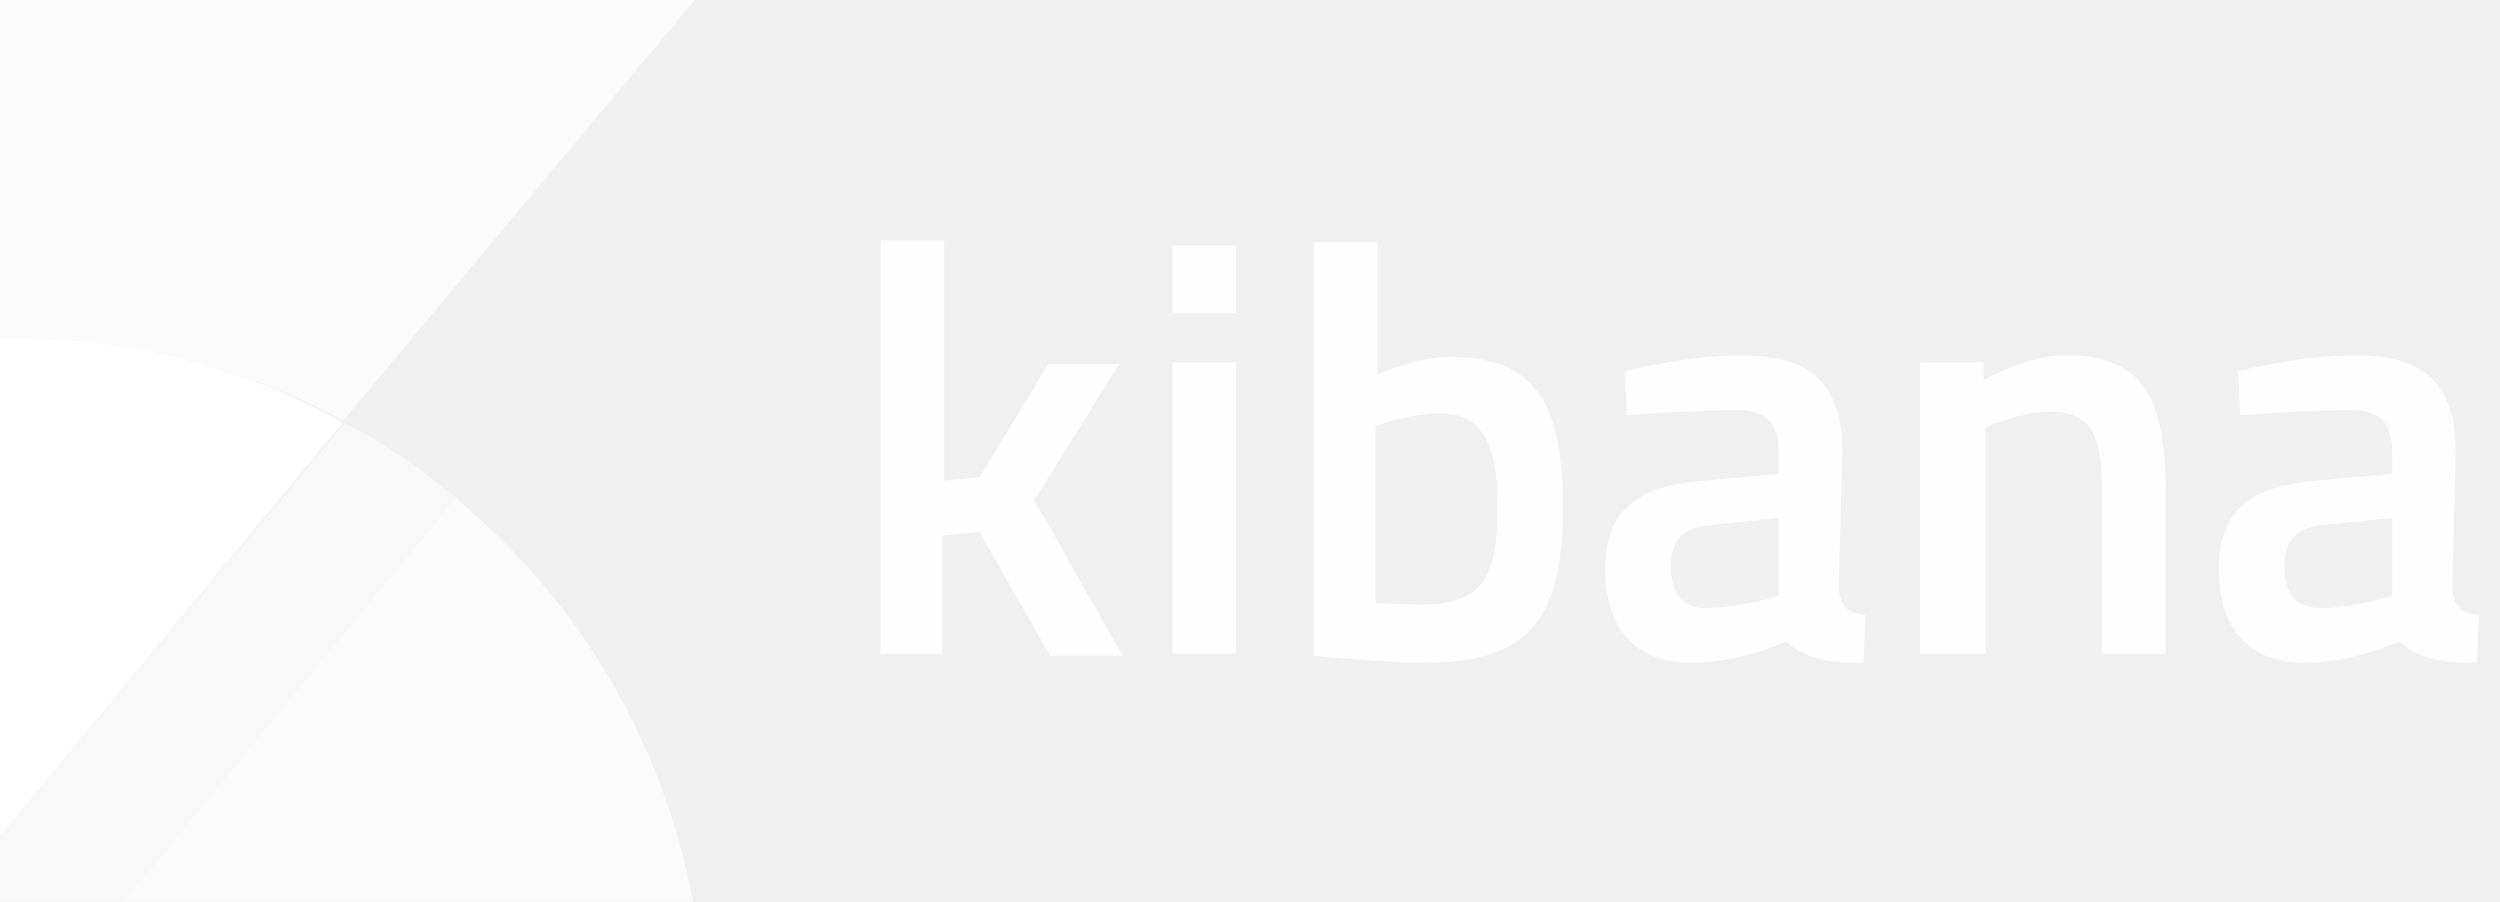
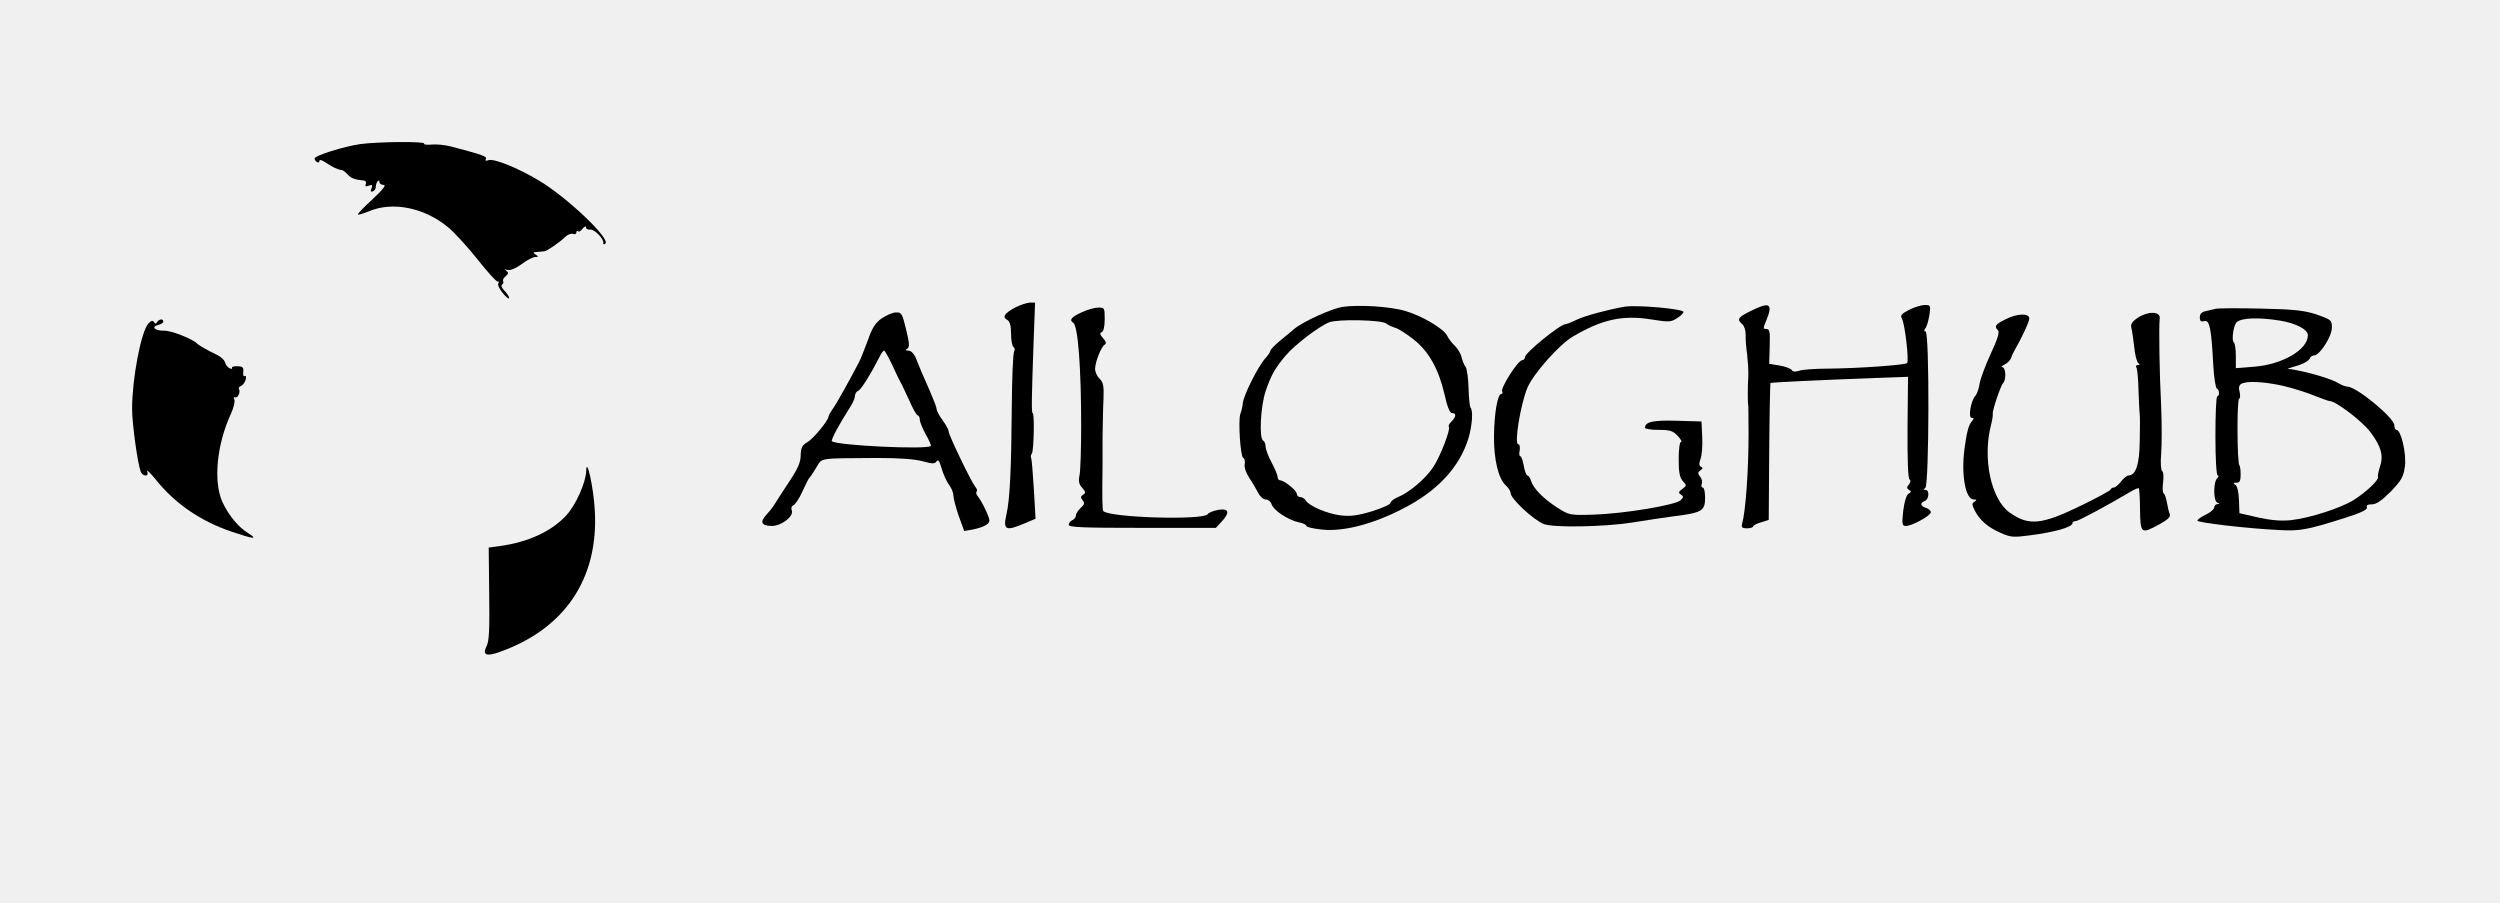
- <svg xmlns="http://www.w3.org/2000/svg" version="1.1" id="Layer_1" x="0px" y="0px" viewBox="0 0 141.4 51" style="enable-background:new 0 0 141.4 51;" xml:space="preserve">
-   <style type="text/css">
- 	.st0{fill:#FFFFFF;fill-opacity:0.925;}
- 	.st1{opacity:0.7;fill:#FFFFFF;}
- 	.st2{opacity:0.5;fill:#FFFFFF;}
- 	.st3{fill:#FFFFFF;}
- </style>
-   <g id="text4159" transform="translate(0,-13.50976)">
-     <path id="path4891" class="st0" d="M53.3,50.5v-6.7l2.1-0.2l4,7h4.1l-5-8.8l4.8-7.7h-4l-3.9,6.4   l-2,0.2V27.1h-3.6v23.4C49.7,50.5,53.3,50.5,53.3,50.5z" />
-     <path id="path4893" class="st0" d="M66.3,50.5h3.6V34h-3.6C66.3,34,66.3,50.5,66.3,50.5z    M66.3,31.2h3.6v-3.8h-3.6V31.2z" />
-     <path id="path4895" class="st0" d="M82,33.7c-1.9,0-4.1,1-4.1,1v-7.5h-3.6v23.4   c0,0,4.3,0.4,6,0.4c5.9,0,8.1-2,8.1-8.9C88.4,35.9,86.5,33.7,82,33.7z M80.3,47.7c-0.7,0-2.5-0.1-2.5-0.1v-10c0,0,1.9-0.7,3.7-0.7   c2.2,0,3.2,1.5,3.2,5.2C84.7,46.1,84,47.7,80.3,47.7z" />
-     <path id="path4897" class="st0" d="M104.2,39.1c0-3.8-1.7-5.5-5.7-5.5c-3,0-6.6,0.9-6.6,0.9   l0.1,2.5c0,0,4-0.3,6.2-0.3c1.6,0,2.4,0.6,2.4,2.4v1.2l-4.3,0.4c-3.5,0.3-5.5,1.5-5.5,5c0,3.4,1.7,5.3,4.9,5.3   c2.7,0,5.3-1.2,5.3-1.2c1.2,1,2.4,1.2,4.4,1.2l0.1-2.7c-1-0.1-1.4-0.5-1.5-1.5L104.2,39.1L104.2,39.1z M100.6,42.8v4.4   c0,0-2.2,0.7-4.1,0.7c-1.4,0-2-0.9-2-2.4s0.8-2.2,2.3-2.3L100.6,42.8z" />
-     <path id="path4899" class="st0" d="M112.3,50.5V37.7c0,0,1.8-0.9,3.7-0.9c2.5,0,2.9,1.6,2.9,4.9   v8.8h3.6v-8.9c0-5.4-1.1-8-5.7-8c-2.1,0-4.6,1.4-4.6,1.4v-1h-3.6v16.5C108.7,50.5,112.3,50.5,112.3,50.5z" />
-     <path id="path4901" class="st0" d="M138.9,39.1c0-3.8-1.7-5.5-5.7-5.5c-3,0-6.6,0.9-6.6,0.9   l0.1,2.5c0,0,4-0.3,6.2-0.3c1.6,0,2.4,0.6,2.4,2.4v1.2l-4.3,0.4c-3.5,0.3-5.5,1.5-5.5,5c0,3.4,1.7,5.3,4.9,5.3   c2.7,0,5.3-1.2,5.3-1.2c1.2,1,2.4,1.2,4.4,1.2l0.1-2.7c-1-0.1-1.4-0.5-1.5-1.5L138.9,39.1L138.9,39.1z M135.3,42.8v4.4   c0,0-2.2,0.7-4.1,0.7c-1.4,0-2-0.9-2-2.4s0.8-2.2,2.3-2.3L135.3,42.8z" />
-   </g>
-   <g>
-     <path class="st1" d="M19.4,23.8L39.3,0H0v19.1c0.2,0,0.5,0,0.7,0C7.5,19.1,13.9,20.8,19.4,23.8z" />
-     <polygon class="st1" points="0,47.3 0,47.3 19.4,23.8  " />
-     <path class="st1" d="M24.5,27.1c0.2,0.2,0.4,0.3,0.5,0.4C24.9,27.4,24.7,27.3,24.5,27.1z" />
-     <path class="st1" d="M23,26c0.1,0.1,0.2,0.1,0.3,0.2C23.2,26.2,23.1,26.1,23,26z" />
-     <path class="st1" d="M25.8,28.2L7,51h32.2C37.5,41.9,32.7,33.9,25.8,28.2z" />
-     <path class="st2" d="M22.8,25.9c-1.4-1-3.4-2.1-3.4-2.1c1.2,0.7,2.4,1.4,3.6,2.2C22.9,26,22.9,26,22.8,25.9z" />
-     <path class="st2" d="M25.9,28.2c0,0-0.3-0.2-0.8-0.6C25.3,27.8,25.6,28,25.9,28.2L25.9,28.2z" />
-     <path class="st2" d="M23.3,26.3c0.4,0.3,0.8,0.6,1.2,0.9C24.2,26.9,23.8,26.6,23.3,26.3z" />
-     <path class="st2" d="M25.1,27.6c-0.2-0.1-0.3-0.3-0.5-0.4c-0.4-0.3-0.8-0.6-1.2-0.9c-0.1-0.1-0.2-0.1-0.3-0.2   c-1.1-0.8-2.3-1.5-3.6-2.2L0,47.3V51h7l18.9-22.8C25.6,28,25.3,27.8,25.1,27.6z" />
-     <path class="st3" d="M0.7,19.1c-0.2,0-0.5,0-0.7,0v28.2l19.4-23.4C13.9,20.8,7.5,19.1,0.7,19.1z" />
+ <svg xmlns="http://www.w3.org/2000/svg" version="1.0" width="1041pt" height="376pt" viewBox="0 0 1041 376" preserveAspectRatio="xMidYMid meet">
+   <g transform="translate(0,376) scale(0.1,-0.1)" fill="#000000" stroke="none">
+     <path d="M1500 3160 c-69 -10 -190 -48 -190 -60 0 -5 5 -12 10 -15 6 -3 10 -1 10 5 0 7 12 3 28 -8 27 -18 49 -29 65 -30 5 0 16 -9 25 -19 15 -16 29 -21 69 -25 6 -1 9 -7 6 -15 -4 -9 0 -11 13 -6 14 5 16 3 11 -11 -5 -12 -3 -16 5 -13 7 2 13 11 13 20 0 8 4 19 8 23 4 4 7 2 7 -4 0 -7 8 -12 18 -12 11 0 -4 -20 -45 -58 -35 -32 -63 -61 -63 -65 0 -3 21 3 46 13 97 42 229 16 327 -64 29 -23 85 -85 126 -137 41 -51 78 -93 83 -91 5 1 7 -2 3 -8 -4 -6 5 -24 19 -41 14 -17 26 -26 26 -20 0 6 -9 20 -20 31 -11 11 -15 22 -9 25 5 4 7 10 4 15 -3 4 2 13 11 20 12 11 12 15 2 23 -9 6 -8 7 5 3 11 -3 34 6 59 24 22 17 48 30 57 30 14 0 14 2 1 10 -12 8 -11 10 8 11 12 1 25 2 30 3 12 2 65 39 85 59 10 10 25 16 33 13 8 -3 14 0 14 6 0 6 3 8 7 5 3 -4 12 1 19 11 7 9 14 12 14 5 0 -6 8 -10 17 -9 18 3 60 -41 55 -57 -1 -5 2 -6 8 -2 27 17 -159 194 -277 264 -89 53 -187 92 -209 84 -11 -4 -15 -3 -11 5 7 10 -12 17 -145 52 -26 7 -63 10 -82 8 -19 -2 -32 0 -30 4 6 10 -191 8 -266 -2z" />
+     <path d="M4228 2480 c-45 -24 -56 -40 -34 -52 11 -6 16 -23 16 -58 0 -27 5 -52 10 -55 6 -4 7 -12 3 -18 -5 -7 -9 -113 -10 -237 -2 -258 -8 -380 -22 -441 -15 -66 -4 -72 74 -39 l47 20 -7 123 c-4 67 -9 125 -11 129 -3 5 -2 14 3 20 8 14 11 168 3 168 -5 0 -5 51 4 298 l6 162 -23 0 c-12 -1 -39 -10 -59 -20z" />
+     <path d="M5589 2482 c-46 -8 -163 -61 -199 -91 -10 -9 -37 -31 -59 -49 -23 -19 -41 -38 -41 -42 0 -5 -10 -20 -22 -33 -29 -32 -90 -153 -93 -186 -1 -14 -6 -34 -10 -44 -10 -25 0 -180 12 -184 6 -2 8 -14 6 -26 -3 -13 6 -37 19 -57 13 -19 29 -47 37 -62 8 -16 22 -28 32 -28 10 0 21 -9 24 -20 8 -25 68 -65 113 -75 17 -3 32 -10 32 -15 0 -5 28 -11 63 -15 89 -10 213 22 337 86 146 74 238 174 275 295 15 51 20 116 8 127 -3 4 -7 41 -8 82 -1 41 -7 80 -12 87 -6 7 -13 25 -17 40 -3 15 -16 36 -27 47 -12 11 -27 30 -33 43 -15 30 -105 83 -174 103 -62 19 -196 27 -263 17z m183 -69 c7 -6 24 -14 38 -18 14 -4 48 -26 77 -49 63 -50 103 -122 128 -228 11 -51 22 -78 31 -78 19 0 18 -15 -2 -35 -9 -9 -14 -18 -11 -22 9 -9 -38 -130 -67 -171 -31 -46 -100 -104 -143 -121 -18 -7 -33 -19 -33 -25 0 -6 -35 -22 -77 -35 -60 -18 -90 -22 -131 -17 -56 7 -131 39 -145 62 -4 8 -15 14 -22 14 -8 0 -15 6 -15 13 0 14 -52 57 -70 57 -5 0 -10 6 -10 14 0 7 -11 34 -25 60 -14 26 -25 56 -25 66 0 10 -4 22 -10 25 -18 11 -11 142 10 206 23 68 40 97 84 149 37 44 141 123 181 138 36 14 218 10 237 -5z" />
+     <path d="M6765 2483 c-69 -12 -166 -38 -199 -54 -22 -11 -43 -19 -48 -19 -21 0 -168 -119 -168 -137 0 -7 -6 -13 -12 -13 -17 0 -91 -116 -83 -130 3 -5 2 -10 -3 -10 -16 0 -30 -80 -31 -175 -1 -98 18 -179 50 -207 10 -9 19 -23 19 -31 0 -23 94 -111 138 -129 40 -16 252 -12 367 6 55 9 136 21 180 27 112 14 125 22 125 76 0 24 -4 43 -10 43 -5 0 -7 7 -4 15 4 8 0 22 -7 31 -10 13 -10 17 2 26 10 7 11 11 2 14 -8 4 -9 13 -2 33 6 16 9 57 7 92 l-3 64 -104 3 c-99 3 -131 -5 -131 -29 0 -5 25 -9 56 -9 48 0 60 -4 80 -25 13 -14 19 -25 14 -25 -6 0 -10 -32 -10 -72 0 -54 4 -76 17 -91 17 -18 17 -19 -2 -33 -16 -12 -17 -16 -6 -23 12 -8 12 -11 -1 -24 -20 -20 -235 -56 -363 -60 -98 -3 -101 -2 -150 29 -58 37 -100 80 -110 112 -3 12 -10 22 -15 22 -4 0 -11 18 -15 40 -4 22 -10 40 -14 40 -5 0 -6 11 -3 25 2 14 0 25 -6 25 -18 0 10 168 38 235 25 59 133 181 190 214 121 71 206 90 325 71 74 -12 84 -11 108 5 15 9 27 21 27 26 0 13 -195 30 -245 22z" />
+     <path d="M7288 2464 c-51 -25 -57 -34 -33 -54 8 -7 14 -26 14 -44 -1 -17 2 -53 6 -81 3 -27 6 -68 5 -90 -3 -44 -3 -117 0 -125 0 -3 1 -54 1 -115 0 -155 -12 -323 -27 -377 -4 -14 1 -18 20 -18 14 0 26 4 26 8 0 4 15 12 33 17 l32 10 2 284 c1 156 4 285 5 286 3 3 200 12 433 21 l140 5 -2 -210 c-1 -130 2 -213 8 -217 6 -4 5 -11 -2 -21 -10 -11 -10 -16 0 -23 11 -6 10 -9 -2 -16 -9 -6 -17 -32 -22 -71 -6 -57 -5 -63 12 -63 25 0 103 43 103 57 0 6 -9 15 -20 18 -24 8 -26 21 -5 29 18 7 20 46 3 46 -10 0 -10 2 -1 8 16 10 18 652 1 652 -7 0 -7 4 -1 13 6 6 13 31 17 55 6 40 5 42 -19 42 -14 0 -44 -9 -65 -20 -33 -17 -38 -23 -30 -38 12 -21 30 -175 21 -184 -8 -8 -205 -22 -331 -23 -52 0 -106 -4 -119 -9 -15 -5 -26 -4 -30 3 -4 6 -27 15 -51 19 l-43 7 2 73 c2 60 0 72 -13 72 -15 0 -15 3 -1 36 29 71 14 79 -67 38z" />
+     <path d="M4503 2459 c-42 -19 -52 -32 -34 -43 20 -12 33 -192 33 -428 0 -97 -3 -191 -7 -208 -5 -23 -2 -37 11 -51 15 -17 16 -22 4 -29 -11 -7 -11 -12 -2 -23 9 -11 8 -18 -8 -32 -11 -10 -20 -24 -20 -32 0 -7 -7 -16 -15 -19 -8 -4 -15 -12 -15 -19 0 -11 61 -13 307 -13 l306 0 24 26 c35 38 31 56 -14 49 -20 -4 -40 -11 -44 -18 -16 -26 -407 -15 -435 13 -4 5 -5 53 -3 193 0 11 0 63 0 115 1 52 2 124 4 160 2 53 -1 68 -16 83 -11 10 -19 28 -19 41 0 28 25 92 40 101 8 5 5 14 -7 27 -13 15 -15 22 -5 25 7 3 12 23 12 54 0 47 -1 49 -27 48 -16 0 -47 -9 -70 -20z" />
+     <path d="M9225 2474 c-11 -3 -30 -7 -42 -10 -15 -3 -23 -12 -23 -25 0 -16 5 -20 19 -16 22 5 29 -30 37 -183 3 -52 10 -96 15 -98 11 -4 12 -32 2 -32 -5 0 -8 -74 -8 -165 0 -98 4 -165 10 -165 5 0 4 -5 -3 -12 -16 -16 -16 -95 1 -101 10 -4 10 -6 0 -6 -7 -1 -13 -7 -13 -14 0 -7 -16 -21 -35 -30 -19 -9 -35 -20 -35 -25 0 -8 199 -32 338 -39 89 -5 117 0 275 50 67 21 96 35 93 44 -4 9 3 13 21 13 18 0 41 16 78 53 45 47 53 61 59 105 7 53 -16 152 -35 152 -5 0 -9 9 -9 19 0 31 -158 161 -195 161 -8 0 -26 7 -39 15 -23 15 -110 42 -176 54 l-35 6 43 13 c24 7 46 20 49 28 3 8 11 14 19 14 23 0 74 79 74 116 0 31 -3 33 -62 54 -52 17 -92 22 -233 25 -93 2 -179 2 -190 -1z m269 -49 c67 -11 116 -37 116 -61 0 -60 -106 -122 -224 -131 l-76 -6 0 51 c0 28 -4 53 -8 56 -11 7 -2 73 12 85 22 18 92 20 180 6z m10 -271 c39 -9 97 -27 129 -40 32 -13 63 -24 68 -24 25 0 136 -84 170 -130 44 -59 55 -97 39 -144 -6 -18 -10 -38 -8 -42 4 -13 -48 -62 -101 -96 -53 -33 -181 -75 -262 -84 -39 -4 -81 -1 -135 11 l-79 18 -2 55 c-1 32 -7 59 -15 63 -10 7 -9 9 5 9 13 0 17 8 17 33 0 19 -2 36 -5 39 -10 9 -11 278 -1 278 4 0 5 12 2 27 -5 17 -3 29 6 34 21 14 94 10 172 -7z" />
+     <path d="M3671 2434 c-26 -18 -40 -41 -57 -90 -13 -36 -30 -78 -37 -92 -41 -78 -92 -170 -109 -194 -10 -14 -18 -29 -18 -32 0 -16 -63 -93 -88 -107 -22 -13 -27 -23 -28 -55 0 -29 -12 -57 -50 -113 -27 -41 -54 -83 -60 -93 -6 -10 -21 -29 -34 -43 -27 -29 -19 -45 24 -45 40 0 92 40 83 64 -4 10 -1 19 7 22 7 3 24 28 37 57 13 29 26 54 29 57 4 3 16 22 29 43 26 42 3 38 256 40 91 0 157 -5 188 -14 41 -11 49 -11 57 0 6 10 12 2 21 -30 7 -24 21 -55 31 -68 10 -13 18 -33 18 -45 0 -11 10 -49 22 -84 l23 -63 35 6 c44 9 70 22 70 38 0 14 -32 81 -49 101 -6 7 -8 16 -4 19 3 4 1 13 -6 20 -17 21 -111 216 -111 231 0 7 -11 27 -25 46 -14 19 -25 40 -25 47 0 7 -12 38 -26 70 -32 72 -48 110 -62 146 -7 15 -19 27 -29 27 -13 0 -15 3 -5 8 10 7 9 23 -5 80 -16 67 -19 72 -42 71 -14 0 -41 -12 -60 -25z m43 -191 c15 -32 30 -65 35 -73 5 -8 21 -43 37 -77 15 -35 31 -63 36 -63 4 0 8 -8 8 -17 0 -10 12 -38 25 -62 14 -24 23 -46 21 -48 -16 -16 -395 2 -412 20 -5 5 32 73 73 137 13 19 23 42 23 51 0 9 6 19 14 22 12 5 53 71 90 144 6 13 14 23 17 23 4 0 18 -26 33 -57z" />
+     <path d="M8902 2437 c-24 -16 -31 -27 -27 -42 3 -11 8 -47 12 -80 3 -33 11 -63 17 -67 7 -5 7 -8 -2 -8 -7 0 -10 -5 -6 -11 4 -6 8 -52 9 -103 2 -50 4 -93 5 -96 1 -3 1 -50 0 -104 -1 -99 -16 -145 -47 -146 -6 0 -20 -11 -31 -25 -11 -14 -24 -25 -30 -25 -6 0 -12 -4 -14 -9 -1 -4 -56 -34 -120 -65 -166 -81 -219 -87 -299 -31 -78 55 -115 226 -78 367 5 20 8 40 7 45 -3 11 32 116 43 128 14 14 11 65 -3 66 -7 0 -3 5 9 11 12 6 24 18 27 27 3 9 9 23 14 31 31 54 62 120 62 134 0 23 -52 21 -100 -4 -42 -21 -47 -29 -30 -46 7 -7 -3 -38 -31 -98 -22 -48 -43 -104 -46 -124 -3 -20 -11 -44 -19 -52 -18 -22 -29 -90 -14 -90 10 0 10 -3 1 -14 -14 -17 -21 -42 -31 -116 -14 -107 4 -210 39 -210 13 0 13 -2 3 -9 -12 -7 -11 -13 1 -37 21 -41 55 -70 108 -93 39 -18 54 -19 115 -11 111 14 184 35 184 52 0 5 6 8 13 8 11 0 135 67 226 121 18 11 35 18 37 16 2 -2 5 -42 5 -90 2 -100 4 -102 81 -60 35 19 47 31 43 42 -4 9 -9 31 -12 49 -3 18 -9 35 -13 37 -5 3 -6 23 -3 46 3 23 2 44 -4 48 -5 3 -7 34 -4 71 3 36 3 126 0 200 -7 133 -10 326 -6 365 3 29 -49 30 -91 2z" />
+     <path d="M618 2413 c-31 -34 -68 -231 -68 -356 0 -60 23 -228 36 -261 3 -9 12 -16 20 -16 8 0 11 6 7 18 -4 9 12 -6 34 -33 80 -101 189 -176 318 -219 91 -31 111 -33 70 -7 -41 24 -84 76 -109 131 -38 85 -24 238 36 368 11 24 17 50 14 58 -3 8 -2 13 3 10 10 -7 24 22 16 34 -3 4 1 10 9 13 7 3 16 15 19 26 3 12 1 19 -4 15 -5 -3 -8 5 -6 18 2 18 -3 23 -25 23 -15 1 -24 -3 -22 -7 3 -4 -2 -5 -9 -2 -8 3 -17 14 -20 25 -3 11 -20 26 -39 34 -33 16 -69 36 -78 45 -19 19 -107 54 -136 53 -39 -1 -57 16 -25 24 12 3 21 9 21 14 0 13 -17 11 -26 -2 -5 -8 -8 -8 -13 0 -5 8 -12 6 -23 -6z" />
+     <path d="M2441 1798 c-2 -48 -43 -140 -82 -183 -62 -68 -161 -113 -279 -129 l-45 -6 2 -192 c2 -147 0 -198 -11 -219 -18 -36 -2 -44 54 -24 271 96 412 304 397 587 -5 97 -35 232 -36 166z" />
  </g>
</svg>
